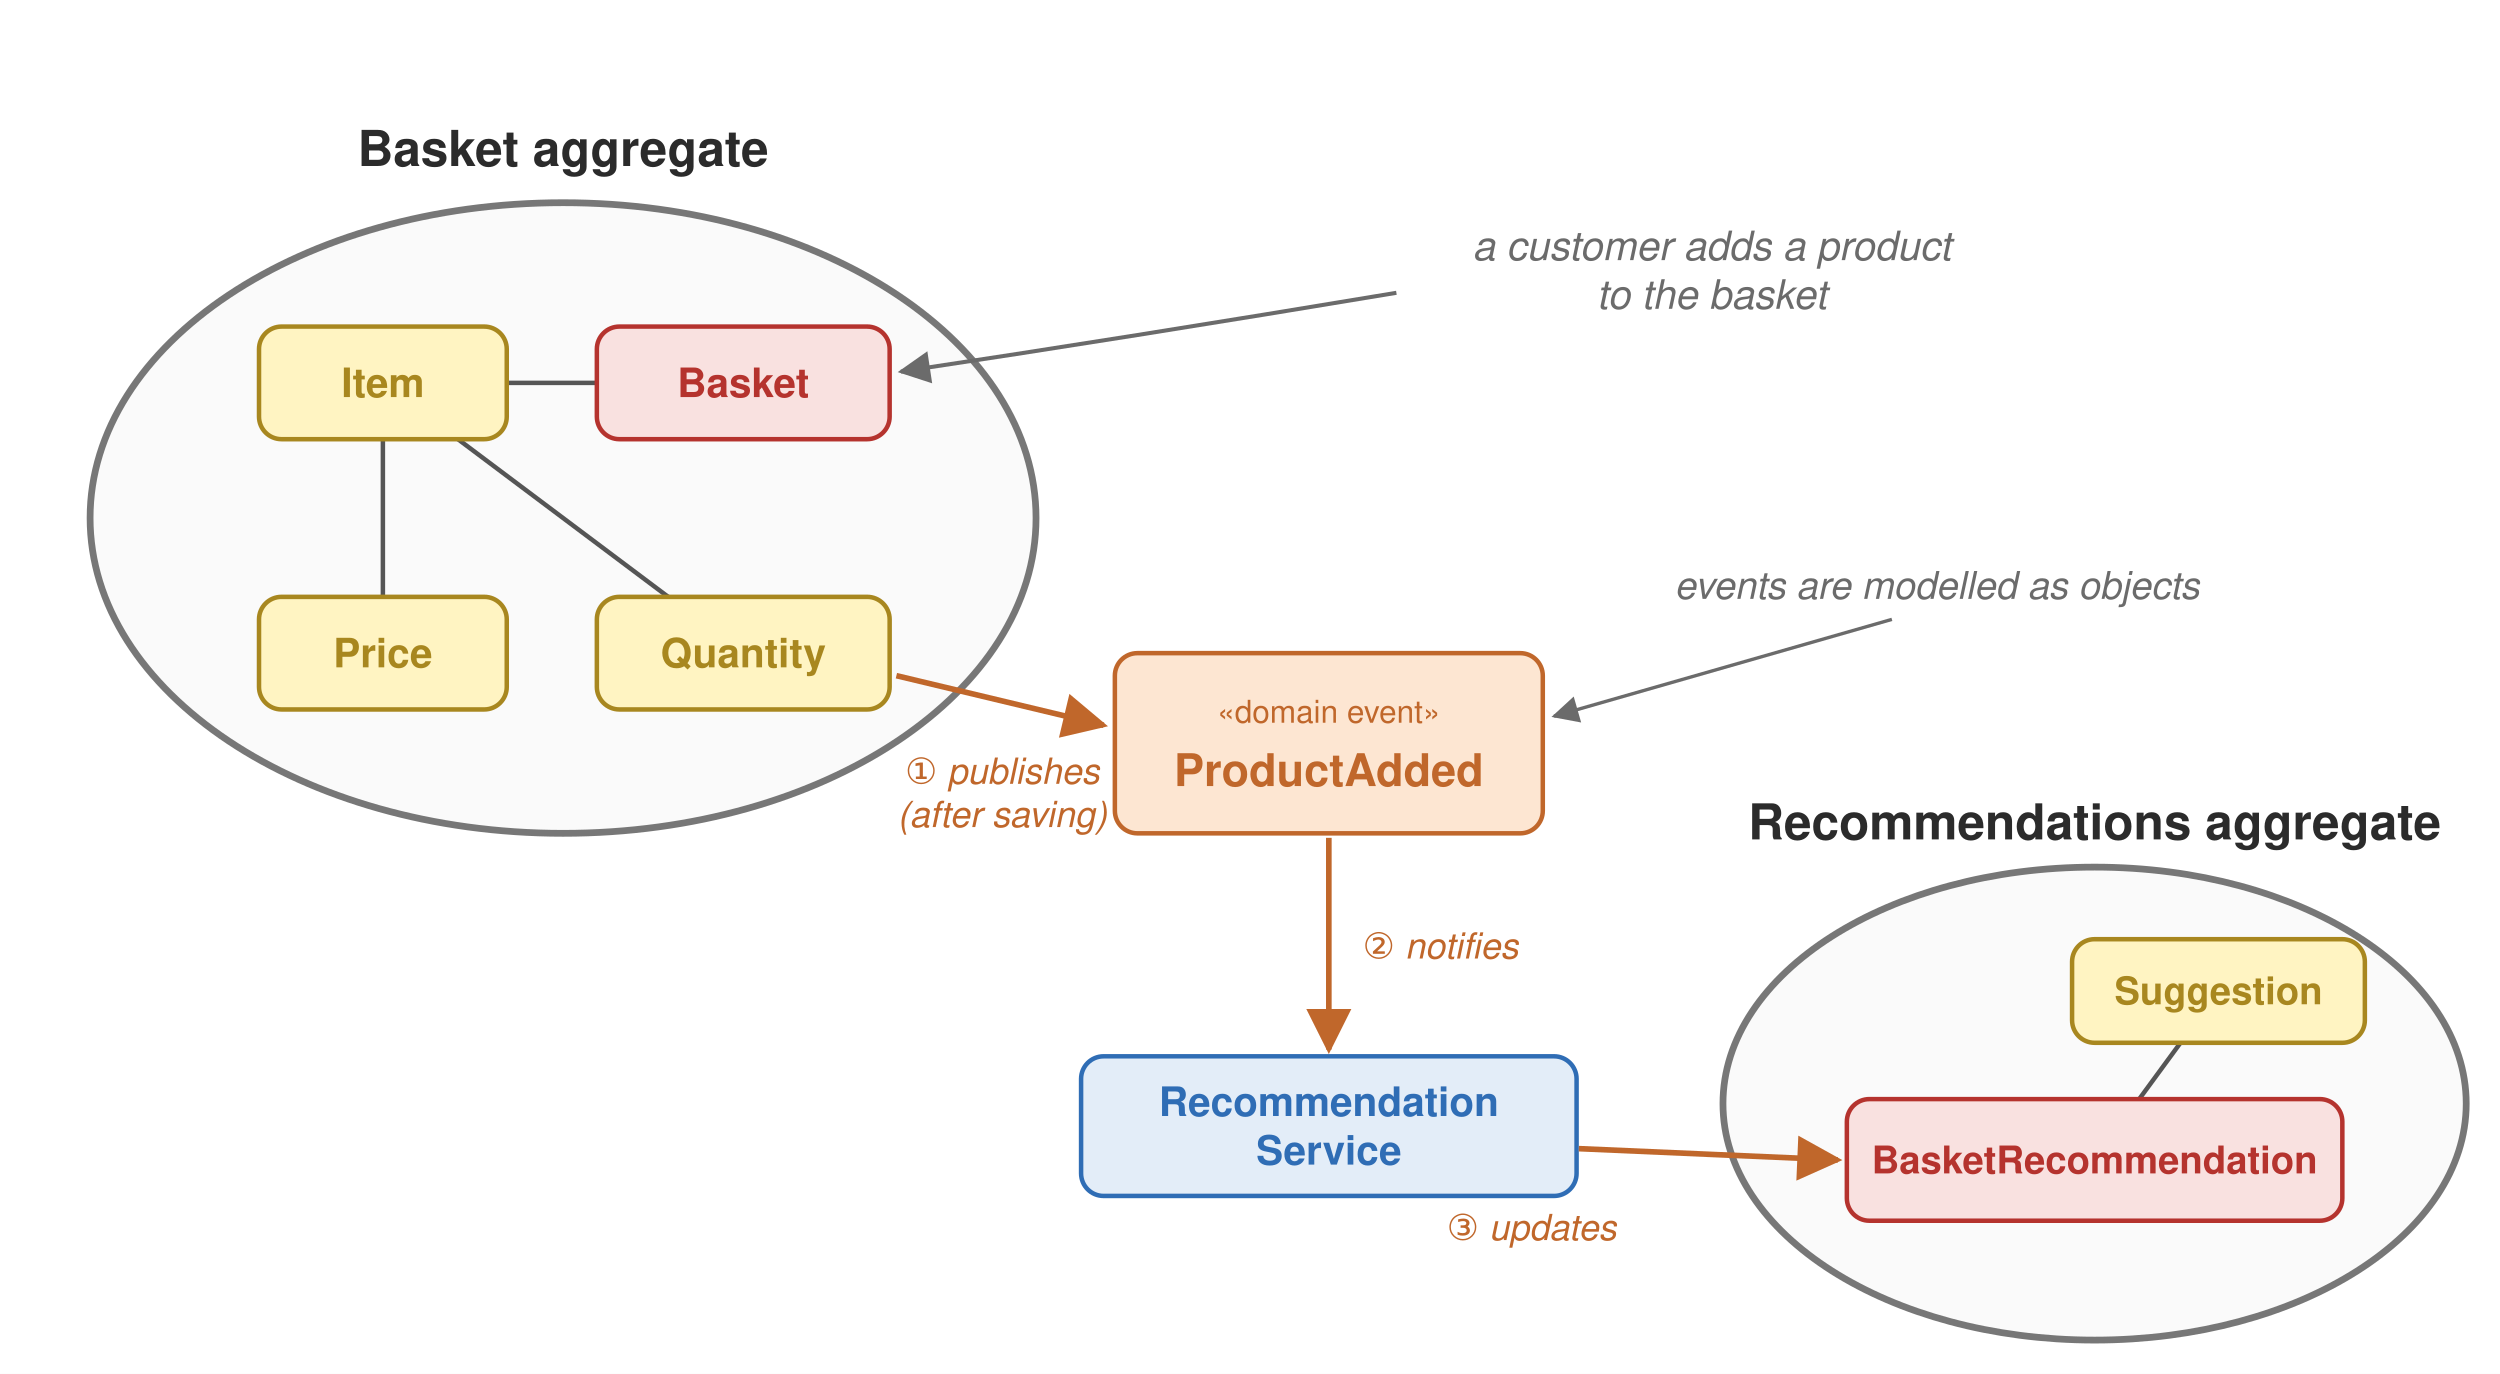
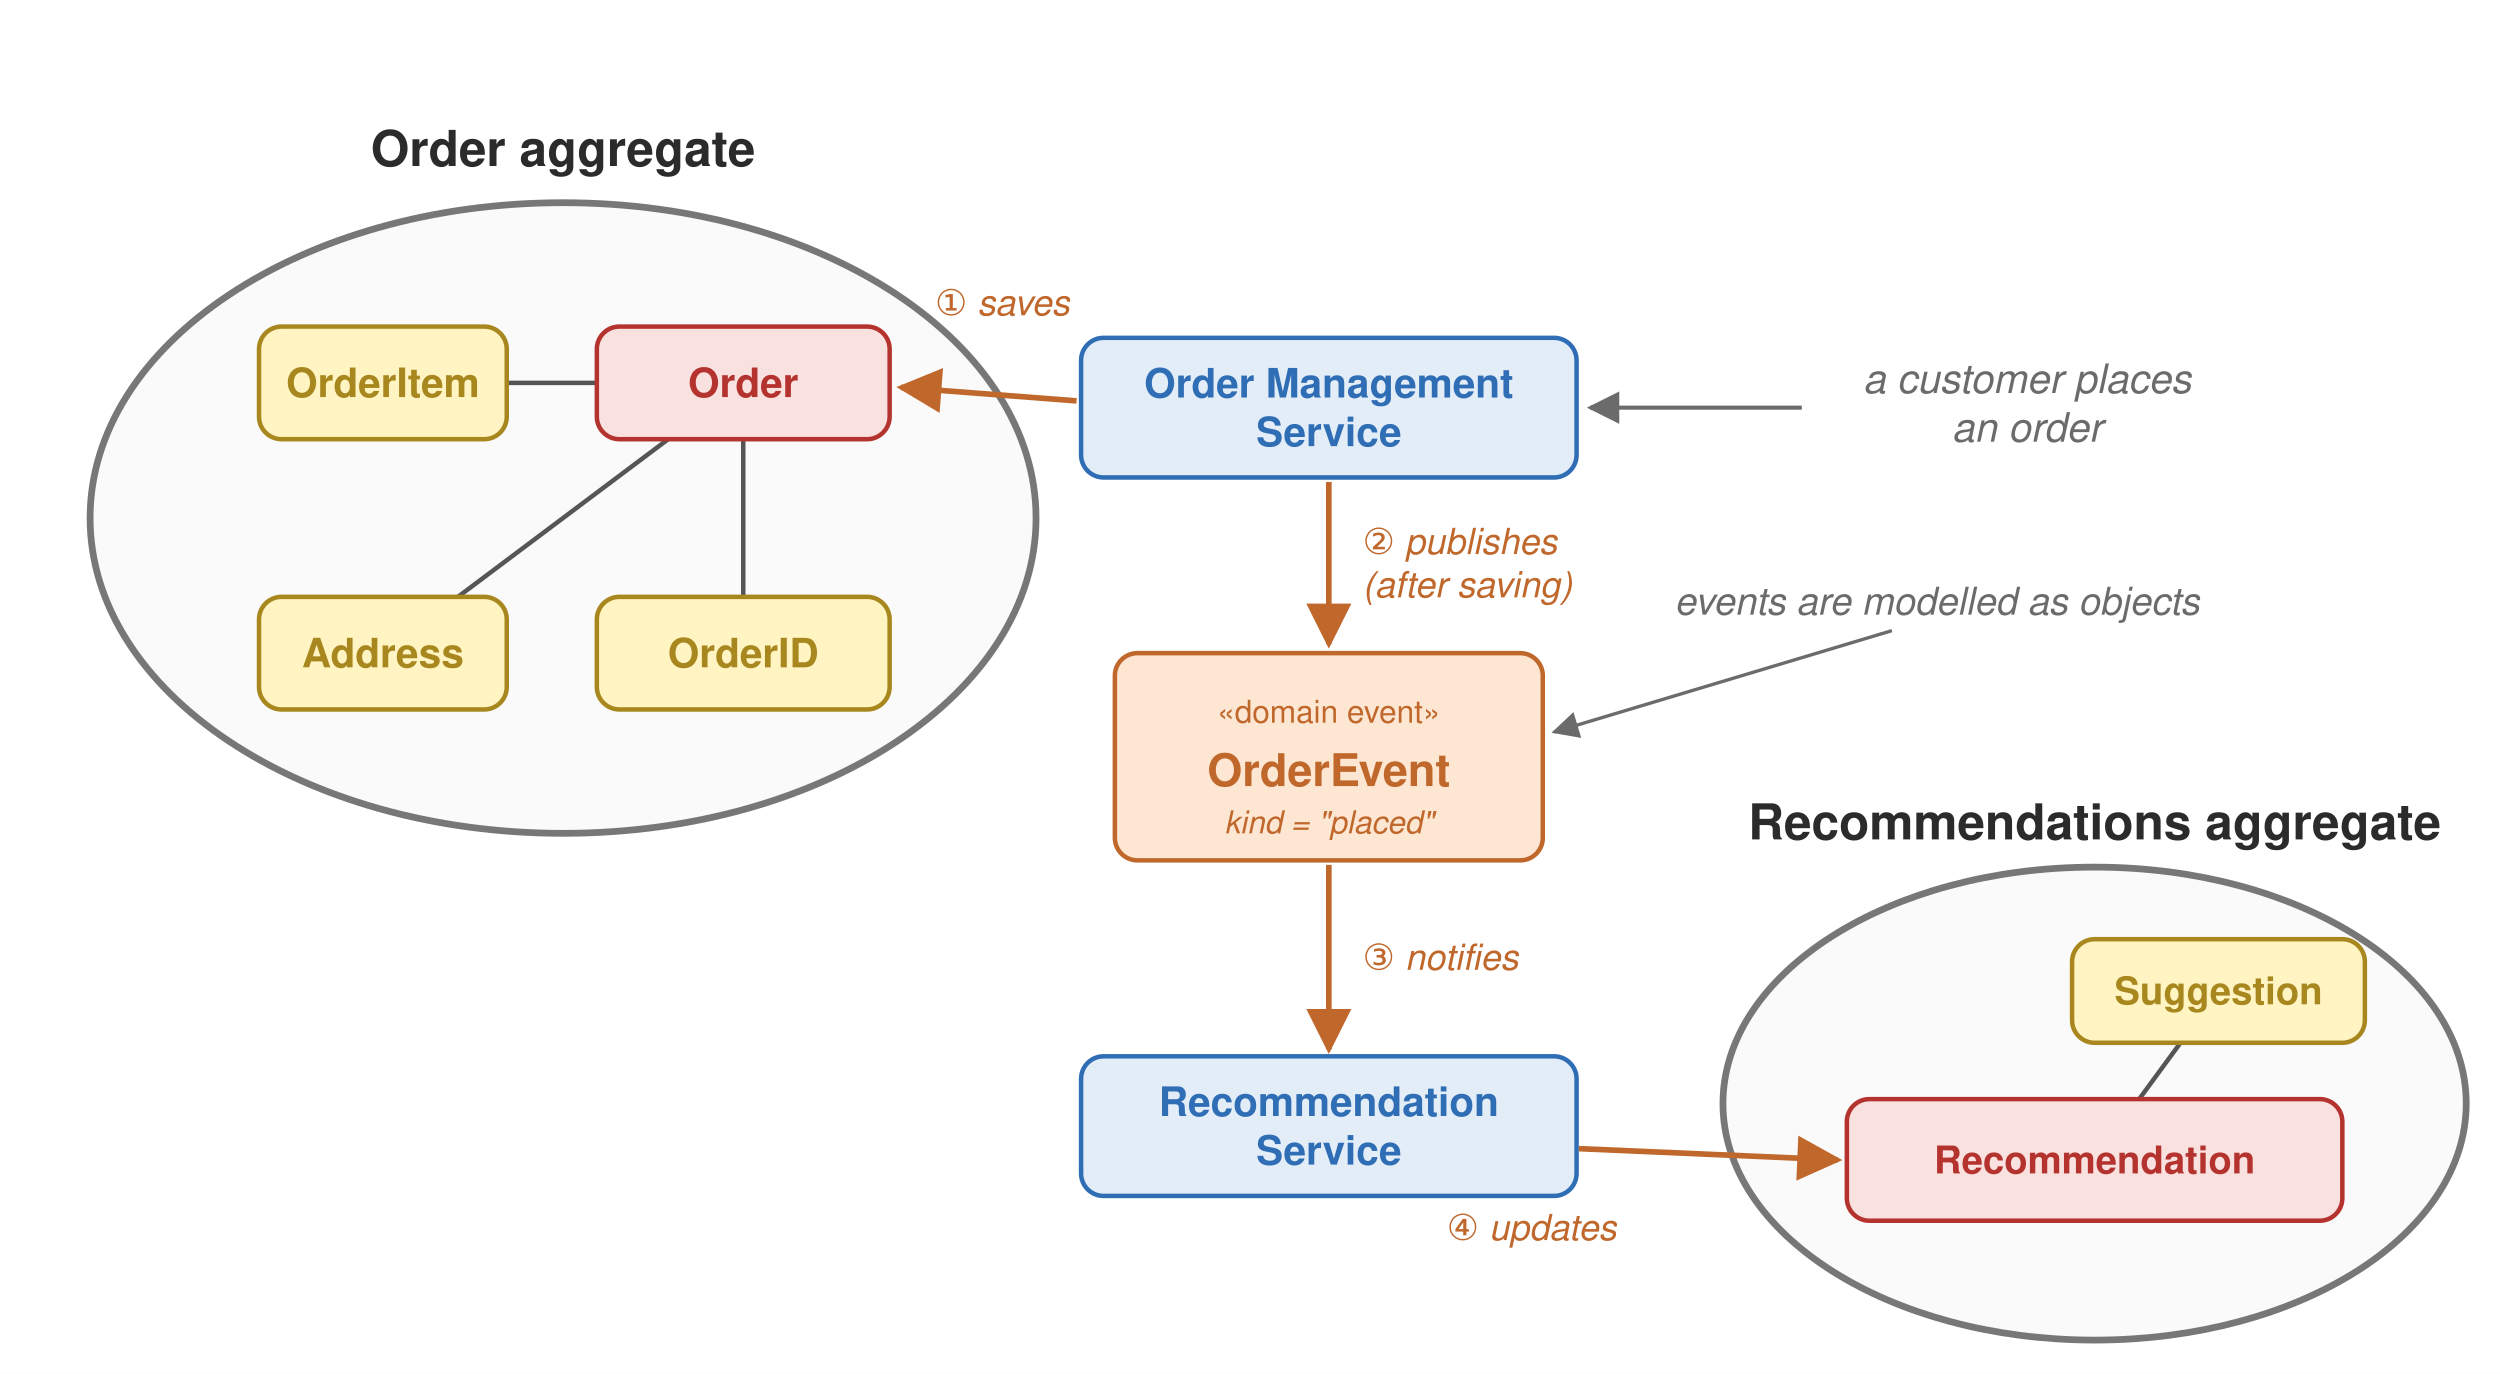
<svg xmlns="http://www.w3.org/2000/svg" width="1110" height="610" viewBox="0 0 1110 610" font-family="Helvetica, Arial, sans-serif">
  <defs>
    <marker id="a-ink" viewBox="0 0 10 10" refX="9" refY="5" markerWidth="8" markerHeight="8" orient="auto-start-reverse">
      <path d="M0,0 L10,5 L0,10 z" fill="#2b2b2b" />
    </marker>
    <marker id="a-blue" viewBox="0 0 10 10" refX="9" refY="5" markerWidth="8" markerHeight="8" orient="auto-start-reverse">
      <path d="M0,0 L10,5 L0,10 z" fill="#2f6db5" />
    </marker>
    <marker id="a-red" viewBox="0 0 10 10" refX="9" refY="5" markerWidth="8" markerHeight="8" orient="auto-start-reverse">
      <path d="M0,0 L10,5 L0,10 z" fill="#b5332e" />
    </marker>
    <marker id="a-green" viewBox="0 0 10 10" refX="9" refY="5" markerWidth="8" markerHeight="8" orient="auto-start-reverse">
      <path d="M0,0 L10,5 L0,10 z" fill="#3b8a55" />
    </marker>
    <marker id="a-ora" viewBox="0 0 10 10" refX="9" refY="5" markerWidth="8" markerHeight="8" orient="auto-start-reverse">
      <path d="M0,0 L10,5 L0,10 z" fill="#c0672b" />
    </marker>
    <marker id="a-muted" viewBox="0 0 10 10" refX="9" refY="5" markerWidth="8" markerHeight="8" orient="auto-start-reverse">
      <path d="M0,0 L10,5 L0,10 z" fill="#6b6b6b" />
    </marker>
    <marker id="dia" viewBox="0 0 20 10" refX="1" refY="5" markerWidth="16" markerHeight="8" orient="auto">
      <path d="M1,5 L10,1 L19,5 L10,9 z" fill="#2b2b2b" />
    </marker>
  </defs>
  <rect width="1110" height="610" fill="#ffffff" />
  <ellipse cx="250" cy="230" rx="210" ry="140" fill="#fafafa" stroke="#777" stroke-width="3" />
-   <text x="250" y="73.7" font-size="22" fill="#2b2b2b" font-weight="bold" text-anchor="middle">Basket aggregate</text>
+   <text x="250" y="73.7" font-size="22" fill="#2b2b2b" font-weight="bold" text-anchor="middle">Order aggregate</text>
  <path d="M170.0,170.0 L330.0,170.0" fill="none" stroke="#555" stroke-width="2" />
-   <path d="M170.0,170.0 L170.0,290.0" fill="none" stroke="#555" stroke-width="2" />
-   <path d="M170.0,170.0 L330.0,290.0" fill="none" stroke="#555" stroke-width="2" />
+   <path d="M330.0,170.0 L170.0,290.0" fill="none" stroke="#555" stroke-width="2" />
+   <path d="M330.0,170.0 L330.0,290.0" fill="none" stroke="#555" stroke-width="2" />
  <rect x="265.0" y="145.0" width="130" height="50" rx="10" fill="#f9e1e0" stroke="#b5332e" stroke-width="2" />
-   <text x="330" y="176.3" font-size="18" fill="#b5332e" font-weight="bold" text-anchor="middle">Basket</text>
+   <text x="330" y="176.3" font-size="18" fill="#b5332e" font-weight="bold" text-anchor="middle">Order</text>
  <rect x="115.0" y="145.0" width="110" height="50" rx="10" fill="#fff4c2" stroke="#a8871f" stroke-width="2" />
-   <text x="170" y="176.3" font-size="18" fill="#a8871f" font-weight="bold" text-anchor="middle">Item</text>
+   <text x="170" y="176.3" font-size="18" fill="#a8871f" font-weight="bold" text-anchor="middle">OrderItem</text>
  <rect x="115.0" y="265.0" width="110" height="50" rx="10" fill="#fff4c2" stroke="#a8871f" stroke-width="2" />
-   <text x="170" y="296.3" font-size="18" fill="#a8871f" font-weight="bold" text-anchor="middle">Price</text>
+   <text x="170" y="296.3" font-size="18" fill="#a8871f" font-weight="bold" text-anchor="middle">Address</text>
  <rect x="265.0" y="265.0" width="130" height="50" rx="10" fill="#fff4c2" stroke="#a8871f" stroke-width="2" />
-   <text x="330" y="296.3" font-size="18" fill="#a8871f" font-weight="bold" text-anchor="middle">Quantity</text>
-   <text x="760" y="115.5" font-size="18" fill="#6b6b6b" font-weight="normal" text-anchor="middle" font-style="italic">a customer adds a product</text>
-   <text x="760" y="137.1" font-size="18" fill="#6b6b6b" font-weight="normal" text-anchor="middle" font-style="italic">to the basket</text>
-   <path d="M620.0,130.0 Q500.0,150.0 400.0,165.0" fill="none" stroke="#6b6b6b" stroke-width="1.8" marker-end="url(#a-muted)" />
-   <rect x="495.0" y="290.0" width="190" height="80" rx="10" fill="#fde6d2" stroke="#c0672b" stroke-width="2" />
+   <text x="330" y="296.3" font-size="18" fill="#a8871f" font-weight="bold" text-anchor="middle">OrderID</text>
+   <text x="900" y="174.5" font-size="18" fill="#6b6b6b" font-weight="normal" text-anchor="middle" font-style="italic">a customer places</text>
+   <text x="900" y="196.1" font-size="18" fill="#6b6b6b" font-weight="normal" text-anchor="middle" font-style="italic">an order</text>
+   <path d="M800.0,181.0 L706.0,181.0" fill="none" stroke="#6b6b6b" stroke-width="1.8" marker-end="url(#a-muted)" />
+   <rect x="480.0" y="150.0" width="220" height="62" rx="10" fill="#e3edf8" stroke="#2f6db5" stroke-width="2" />
+   <text x="590" y="176.5" font-size="18" fill="#2f6db5" font-weight="bold" text-anchor="middle">Order Management</text>
+   <text x="590" y="198.1" font-size="18" fill="#2f6db5" font-weight="bold" text-anchor="middle">Service</text>
+   <path d="M478.0,178.0 L400.0,172.0" fill="none" stroke="#c0672b" stroke-width="2.5" marker-end="url(#a-ora)" />
+   <text x="445" y="140.0" font-size="16" fill="#c0672b" font-weight="normal" text-anchor="middle" font-style="italic">① saves</text>
+   <rect x="495.0" y="290.0" width="190" height="92" rx="10" fill="#fde6d2" stroke="#c0672b" stroke-width="2" />
  <text x="590" y="320.9" font-size="14" fill="#c0672b" font-weight="normal" text-anchor="middle">«domain event»</text>
-   <text x="590" y="349.0" font-size="20" fill="#c0672b" font-weight="bold" text-anchor="middle">ProductAdded</text>
-   <path d="M398.0,300.0 L490.0,322.0" fill="none" stroke="#c0672b" stroke-width="2.5" marker-end="url(#a-ora)" />
-   <text x="445" y="348.0" font-size="16" fill="#c0672b" font-weight="normal" text-anchor="middle" font-style="italic">① publishes</text>
-   <text x="445" y="367.2" font-size="16" fill="#c0672b" font-weight="normal" text-anchor="middle" font-style="italic">(after saving)</text>
-   <text x="860" y="265.9" font-size="17" fill="#6b6b6b" font-weight="normal" text-anchor="middle" font-style="italic">events are modelled as objects</text>
-   <path d="M840.0,275.0 L690.0,318.0" fill="none" stroke="#6b6b6b" stroke-width="1.5" marker-end="url(#a-muted)" />
-   <path d="M590.0,372.0 L590.0,466.0" fill="none" stroke="#c0672b" stroke-width="2.5" marker-end="url(#a-ora)" />
-   <text x="605" y="425.6" font-size="16" fill="#c0672b" font-weight="normal" text-anchor="start" font-style="italic">② notifies</text>
+   <text x="590" y="349.0" font-size="20" fill="#c0672b" font-weight="bold" text-anchor="middle">OrderEvent</text>
+   <text x="590" y="370.0" font-size="14" fill="#c0672b" font-weight="normal" text-anchor="middle" font-style="italic">kind = "placed"</text>
+   <path d="M590.0,214.0 L590.0,286.0" fill="none" stroke="#c0672b" stroke-width="2.5" marker-end="url(#a-ora)" />
+   <text x="605" y="246.0" font-size="16" fill="#c0672b" font-weight="normal" text-anchor="start" font-style="italic">② publishes</text>
+   <text x="605" y="265.2" font-size="16" fill="#c0672b" font-weight="normal" text-anchor="start" font-style="italic">(after saving)</text>
+   <text x="860" y="272.9" font-size="17" fill="#6b6b6b" font-weight="normal" text-anchor="middle" font-style="italic">events are modelled as objects</text>
+   <path d="M840.0,280.0 L690.0,325.0" fill="none" stroke="#6b6b6b" stroke-width="1.5" marker-end="url(#a-muted)" />
+   <path d="M590.0,384.0 L590.0,466.0" fill="none" stroke="#c0672b" stroke-width="2.5" marker-end="url(#a-ora)" />
+   <text x="605" y="430.6" font-size="16" fill="#c0672b" font-weight="normal" text-anchor="start" font-style="italic">③ notifies</text>
  <rect x="480.0" y="469.0" width="220" height="62" rx="10" fill="#e3edf8" stroke="#2f6db5" stroke-width="2" />
  <text x="590" y="495.5" font-size="18" fill="#2f6db5" font-weight="bold" text-anchor="middle">Recommendation</text>
  <text x="590" y="517.1" font-size="18" fill="#2f6db5" font-weight="bold" text-anchor="middle">Service</text>
  <ellipse cx="930" cy="490" rx="165" ry="105" fill="#fafafa" stroke="#777" stroke-width="3" />
  <text x="930" y="372.7" font-size="22" fill="#2b2b2b" font-weight="bold" text-anchor="middle">Recommendations aggregate</text>
  <path d="M930.0,515.0 L985.0,440.0" fill="none" stroke="#555" stroke-width="2" />
  <rect x="820.0" y="488.0" width="220" height="54" rx="10" fill="#f9e1e0" stroke="#b5332e" stroke-width="2" />
-   <text x="930" y="521.0" font-size="17" fill="#b5332e" font-weight="bold" text-anchor="middle">BasketRecommendation</text>
+   <text x="930" y="521.0" font-size="17" fill="#b5332e" font-weight="bold" text-anchor="middle">Recommendation</text>
  <rect x="920.0" y="417.0" width="130" height="46" rx="10" fill="#fff4c2" stroke="#a8871f" stroke-width="2" />
  <text x="985" y="445.9" font-size="17" fill="#a8871f" font-weight="bold" text-anchor="middle">Suggestion</text>
  <path d="M701.0,510.0 L816.0,515.0" fill="none" stroke="#c0672b" stroke-width="2.5" marker-end="url(#a-ora)" />
-   <text x="680" y="550.6" font-size="16" fill="#c0672b" font-weight="normal" text-anchor="middle" font-style="italic">③ updates</text>
+   <text x="680" y="550.6" font-size="16" fill="#c0672b" font-weight="normal" text-anchor="middle" font-style="italic">④ updates</text>
</svg>
